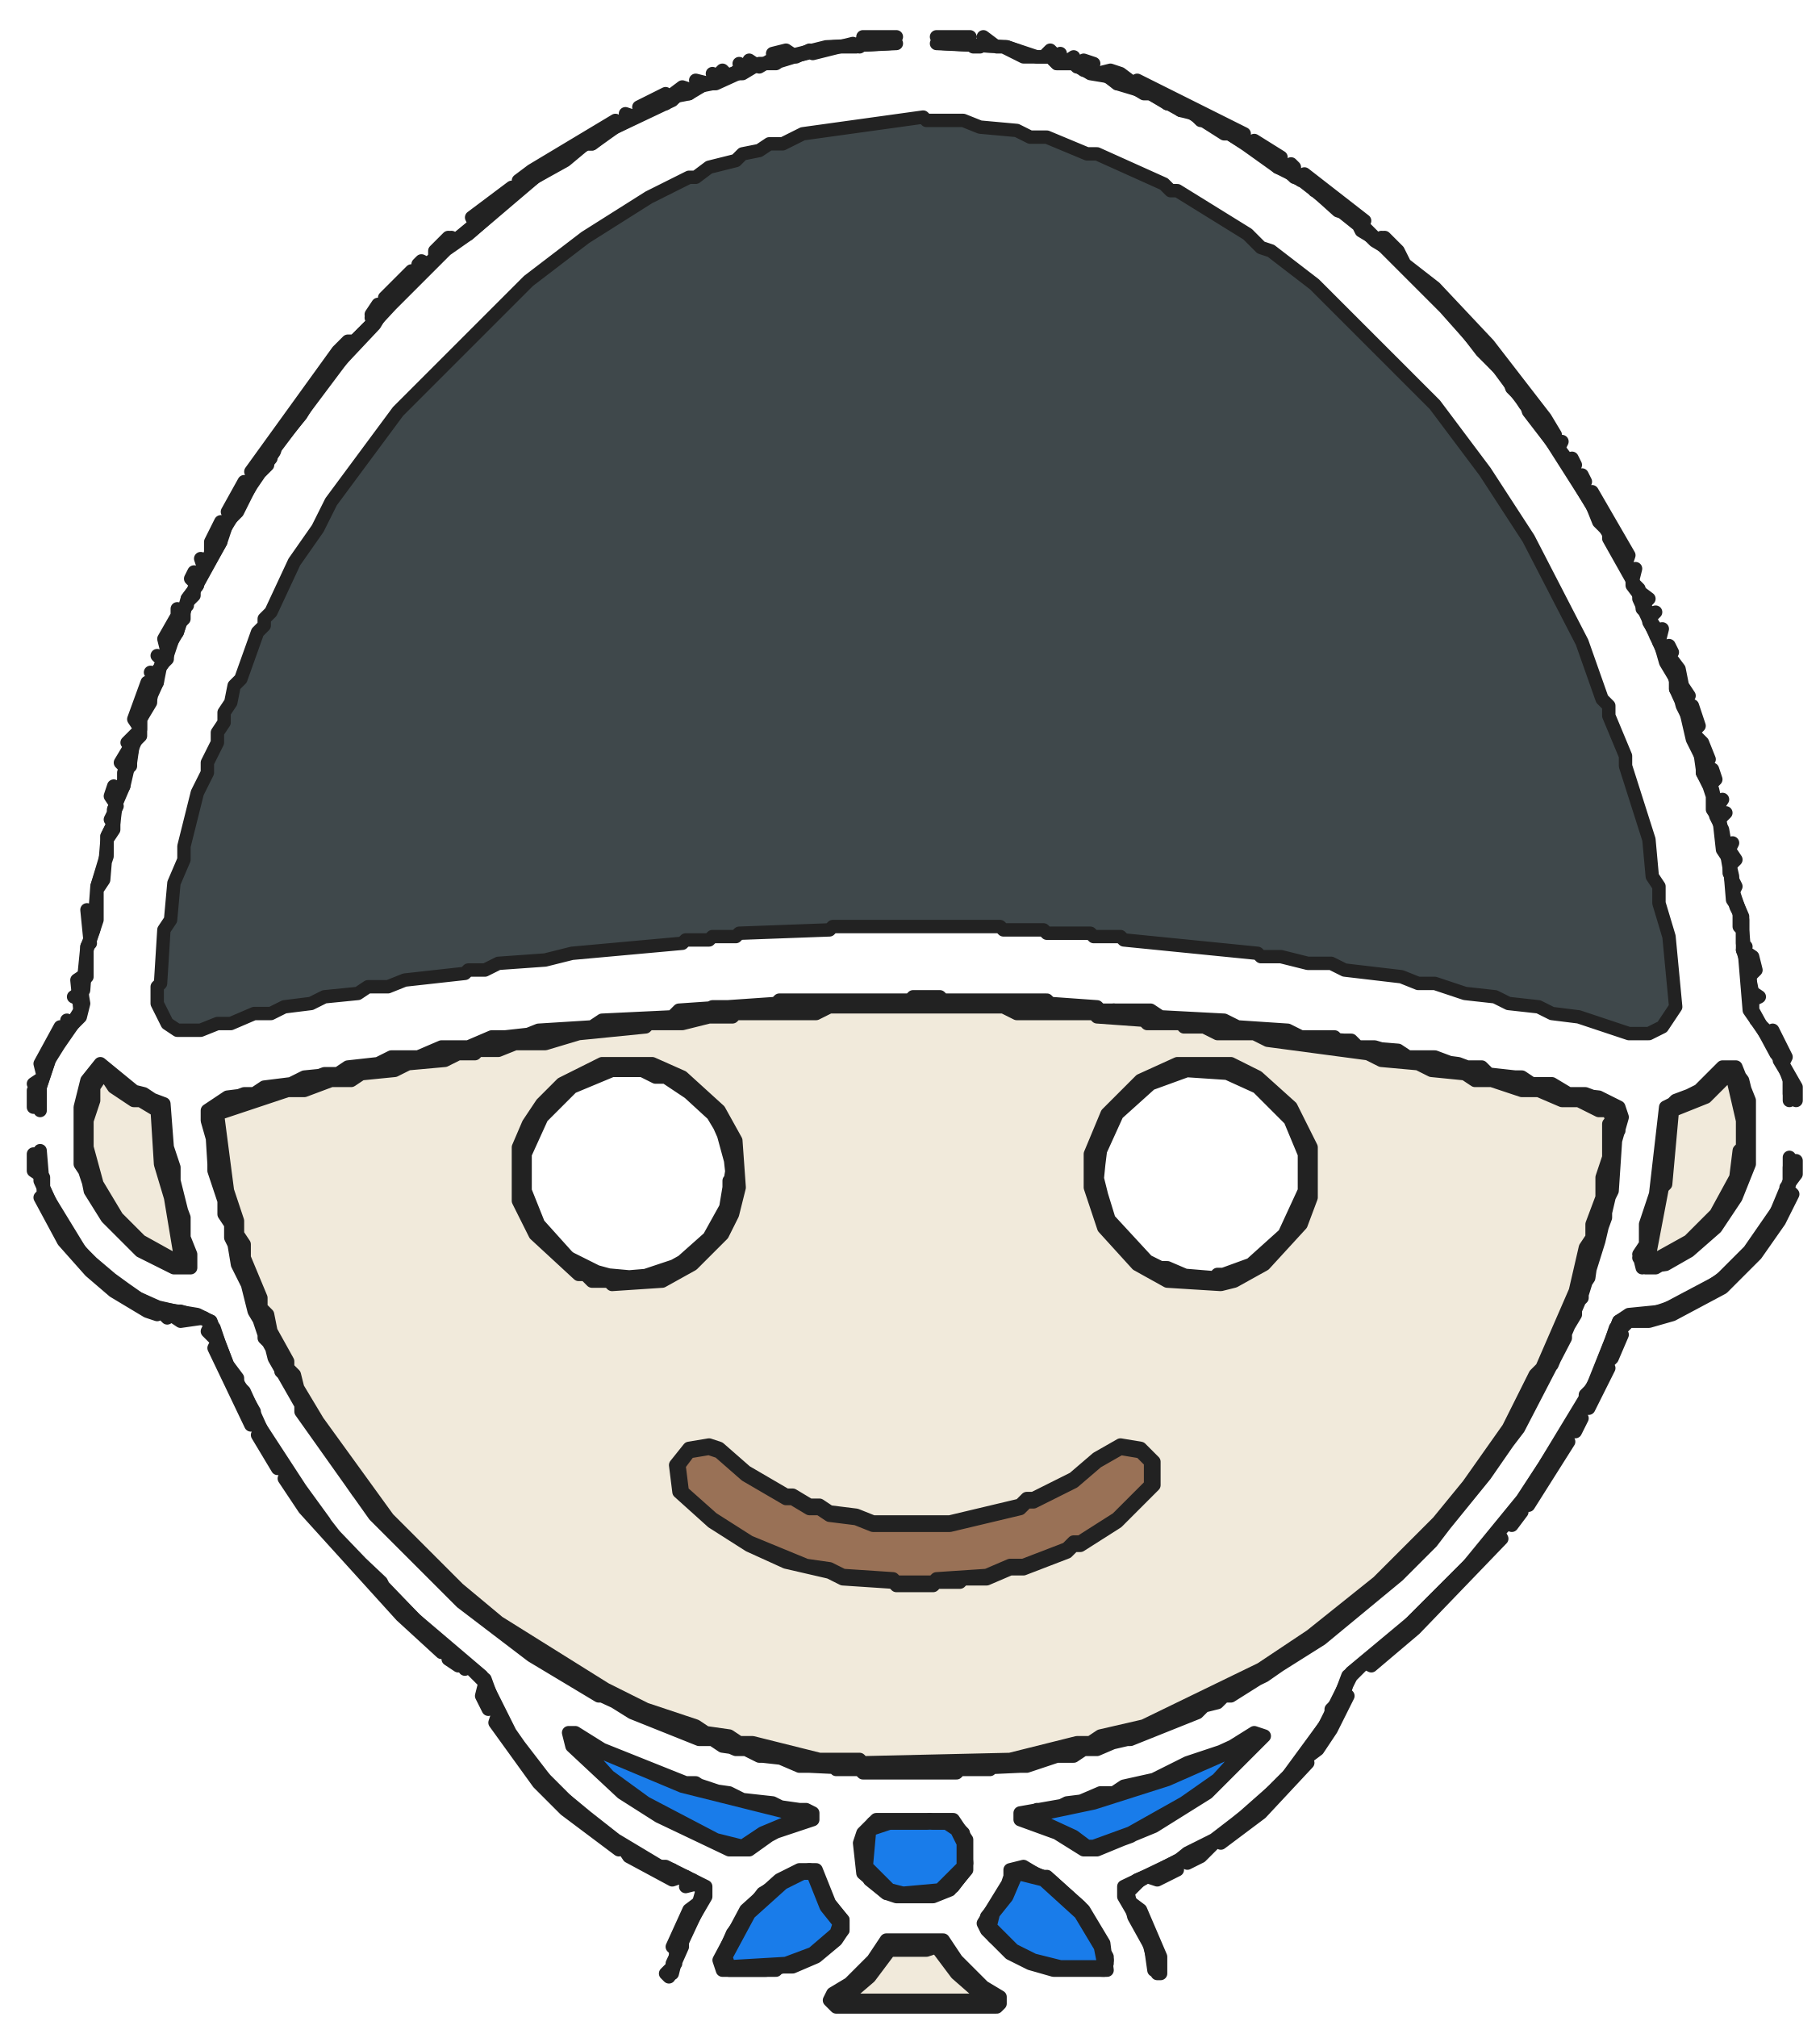
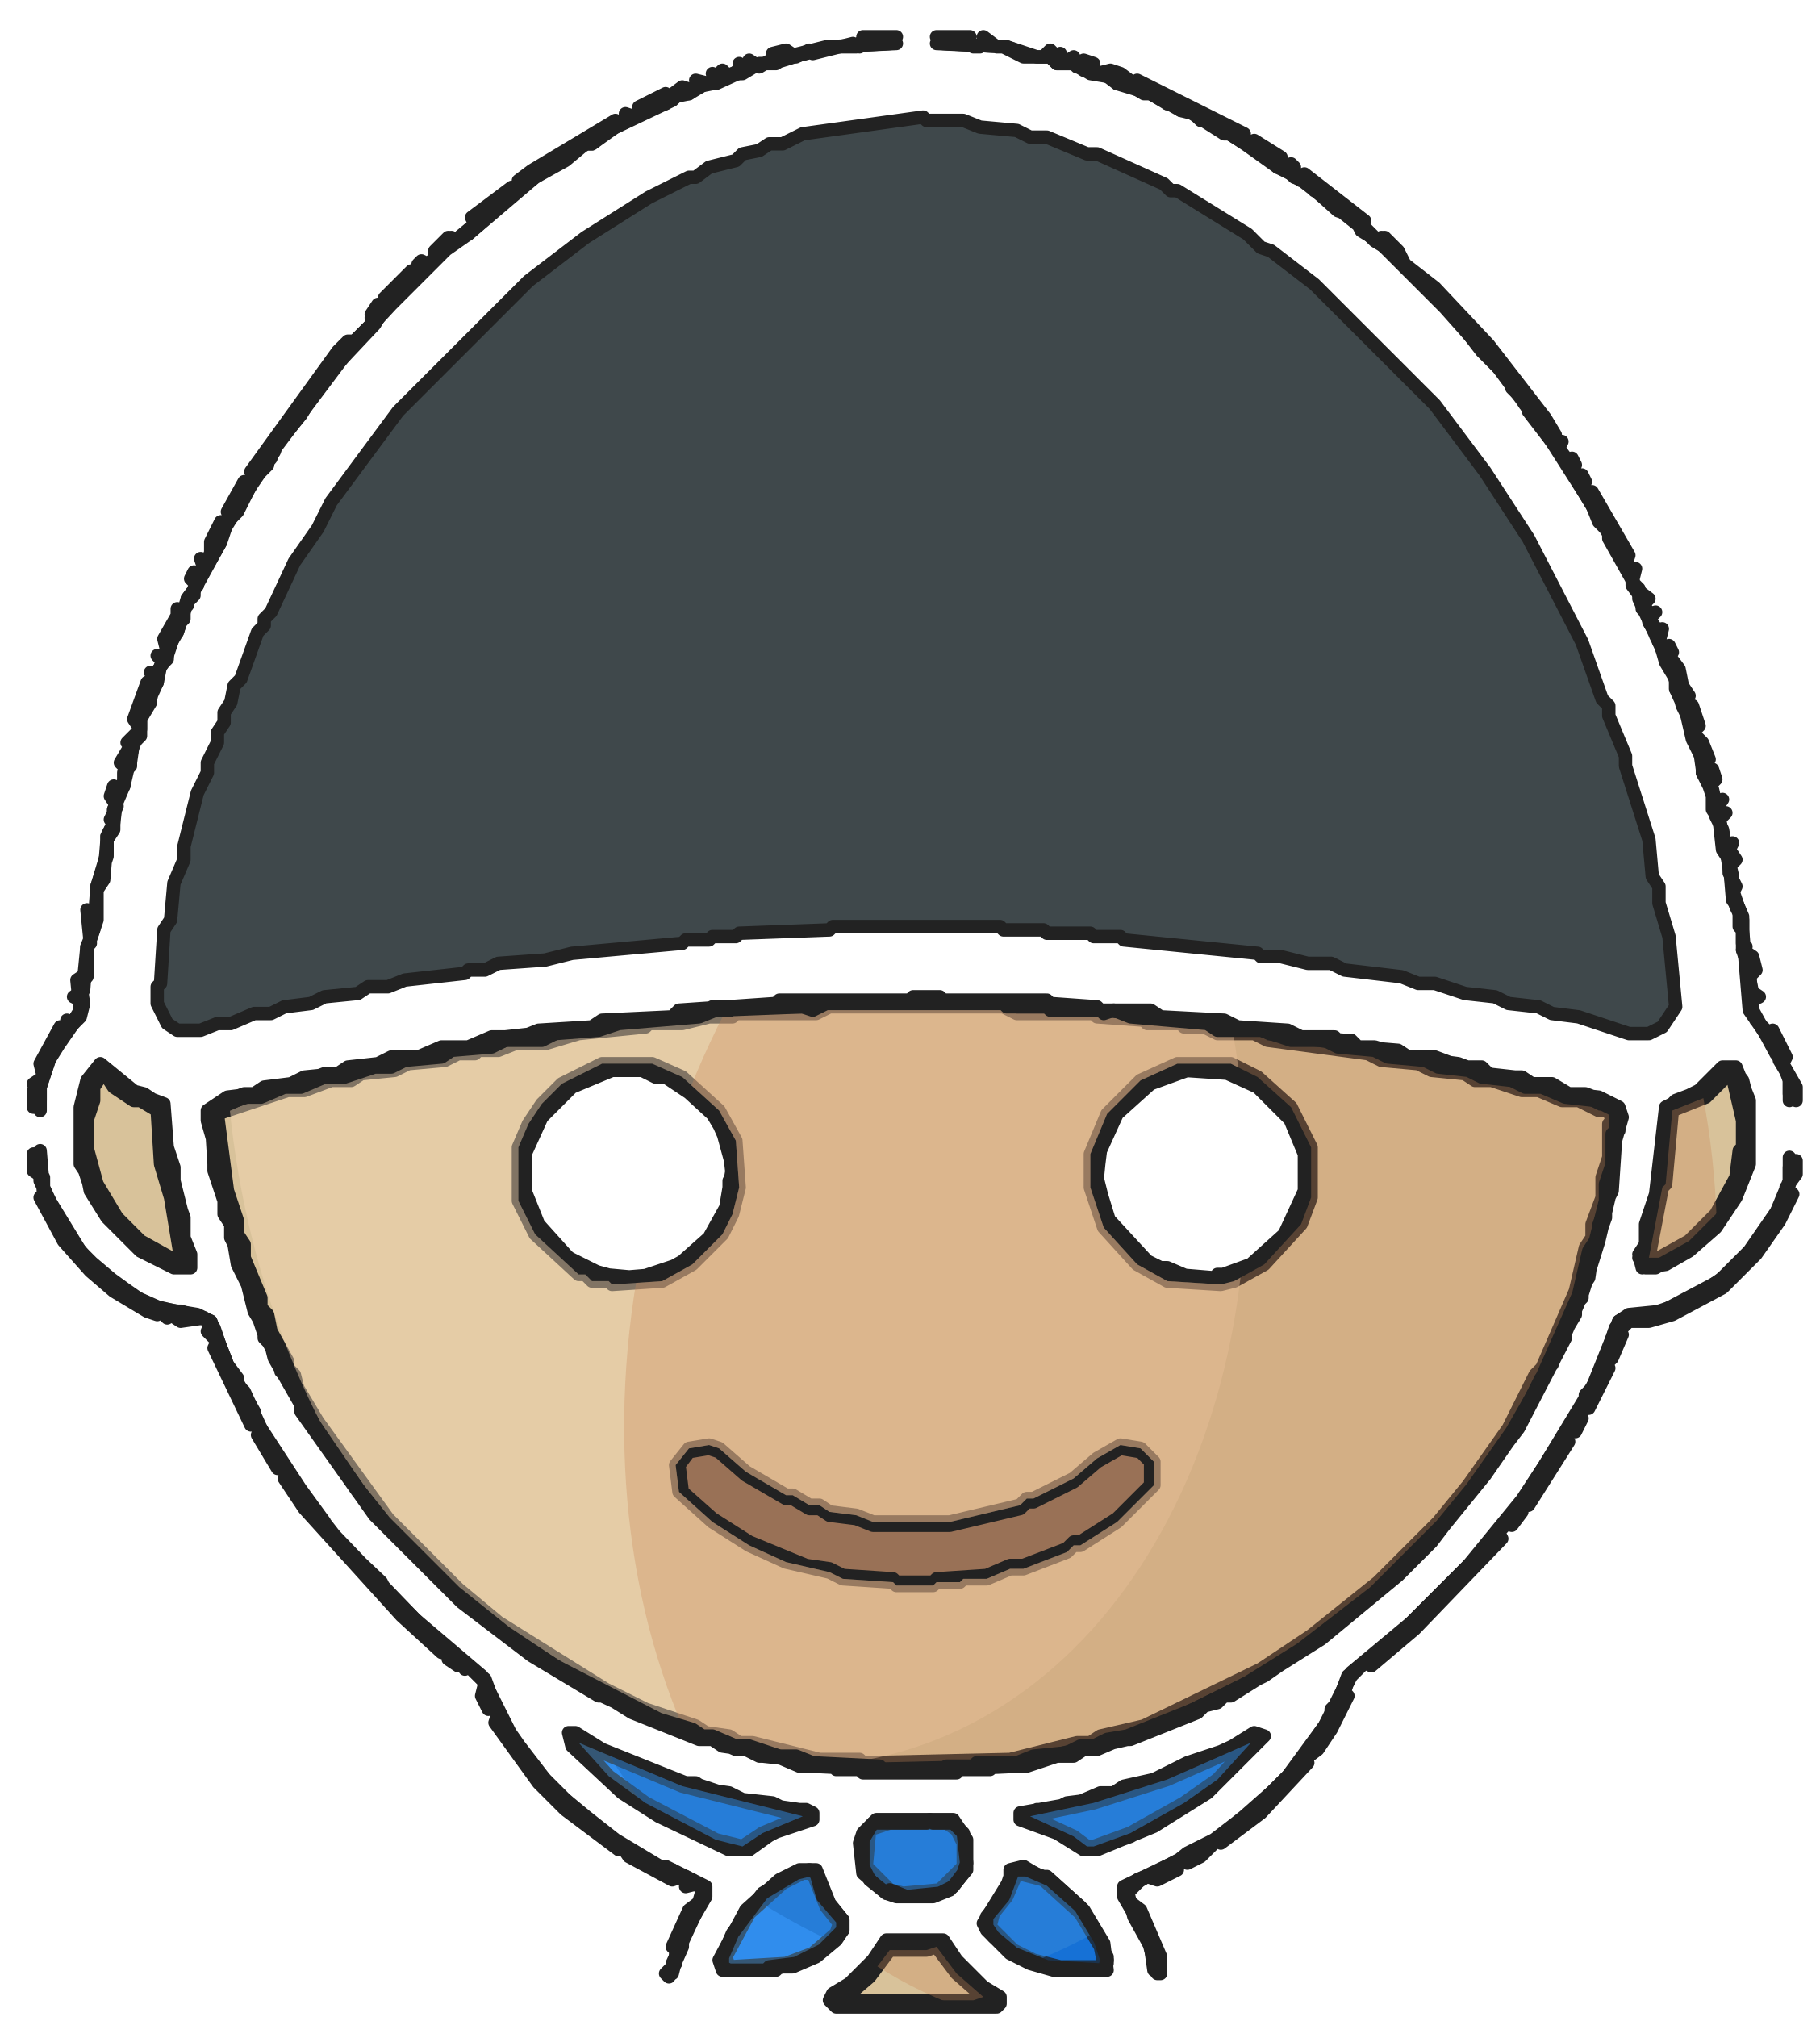
- <svg xmlns="http://www.w3.org/2000/svg" width="544" height="603" viewBox="0 0 544 603">
-   <path d="M 250,598 L 251,599 L 296,599 L 297,598 L 286,588 L 281,581 L 266,581 L 261,588 Z M 294,596 L 291,599 L 255,599 L 253,597 L 266,582 L 277,582 L 278,581 L 280,581 L 287,590 Z M 203,438 L 204,446 L 213,454 L 224,461 L 241,468 L 248,469 L 252,471 L 267,472 L 268,473 L 279,473 L 280,472 L 295,471 L 302,468 L 306,468 L 319,463 L 321,461 L 323,461 L 334,454 L 344,444 L 344,437 L 341,434 L 335,433 L 328,437 L 321,443 L 309,449 L 307,449 L 305,451 L 284,456 L 261,456 L 256,454 L 248,453 L 245,451 L 242,451 L 237,448 L 235,448 L 223,441 L 215,434 L 212,433 L 206,434 Z M 518,320 L 516,320 L 509,327 L 507,327 L 499,332 L 496,358 L 493,367 L 493,372 L 491,376 L 492,378 L 495,378 L 507,371 L 516,361 L 520,353 L 520,350 L 522,346 L 522,331 L 520,323 Z M 517,321 L 520,324 L 521,334 L 522,335 L 522,343 L 521,344 L 520,352 L 514,363 L 505,372 L 496,377 L 494,377 L 492,374 L 497,354 L 499,333 L 506,328 L 510,327 Z M 30,320 L 27,324 L 26,332 L 25,333 L 25,346 L 28,355 L 32,362 L 40,371 L 50,377 L 56,378 L 56,375 L 54,371 L 54,365 L 51,356 L 50,346 L 49,345 L 48,331 L 39,327 L 32,320 Z M 30,321 L 40,328 L 42,328 L 48,332 L 49,348 L 55,375 L 53,377 L 51,377 L 42,372 L 34,364 L 28,354 L 25,343 L 25,335 L 26,334 L 27,325 Z M 352,319 L 341,324 L 332,333 L 327,345 L 328,360 L 333,370 L 343,379 L 349,382 L 365,383 L 369,382 L 378,377 L 388,366 L 391,358 L 391,343 L 385,331 L 376,323 L 368,319 Z M 354,319 L 365,319 L 369,320 L 378,325 L 386,333 L 391,345 L 391,356 L 386,368 L 376,378 L 368,382 L 364,382 L 363,383 L 351,382 L 341,377 L 331,366 L 327,353 L 328,343 L 332,334 L 342,324 L 347,321 L 350,321 Z M 180,319 L 168,325 L 159,336 L 156,343 L 156,359 L 159,364 L 159,366 L 165,374 L 173,380 L 175,380 L 177,382 L 182,382 L 183,383 L 198,382 L 207,377 L 215,369 L 218,363 L 220,355 L 219,341 L 214,332 L 204,323 L 195,319 Z M 182,319 L 193,319 L 202,322 L 215,334 L 219,343 L 219,348 L 220,349 L 219,359 L 215,368 L 206,377 L 197,382 L 185,383 L 174,380 L 164,372 L 159,365 L 156,357 L 156,344 L 162,332 L 172,323 Z M 64,332 L 65,348 L 68,358 L 68,362 L 70,366 L 70,370 L 72,374 L 72,378 L 74,381 L 80,399 L 85,408 L 85,410 L 87,412 L 94,426 L 108,446 L 116,456 L 136,476 L 163,496 L 180,506 L 204,517 L 207,517 L 210,519 L 213,519 L 220,522 L 224,522 L 228,524 L 237,525 L 242,527 L 263,528 L 264,529 L 282,529 L 283,528 L 305,527 L 310,525 L 320,524 L 324,522 L 337,519 L 340,517 L 343,517 L 378,500 L 393,490 L 414,473 L 430,457 L 443,441 L 452,428 L 461,410 L 463,408 L 475,378 L 475,375 L 480,359 L 481,349 L 482,348 L 482,339 L 483,338 L 483,332 L 474,328 L 469,328 L 462,325 L 457,325 L 453,323 L 444,322 L 436,319 L 431,319 L 411,314 L 405,314 L 402,312 L 387,311 L 383,309 L 369,308 L 362,306 L 346,305 L 345,304 L 329,303 L 328,302 L 303,301 L 302,300 L 246,300 L 245,301 L 232,301 L 231,302 L 213,302 L 209,304 L 205,303 L 202,305 L 184,306 L 178,308 L 151,311 L 141,314 L 135,314 L 125,317 L 120,317 L 111,320 L 106,320 L 102,322 L 97,322 L 93,324 L 81,326 L 77,328 L 73,328 Z M 64,333 L 66,331 L 75,328 L 79,328 L 86,325 L 91,325 L 99,322 L 105,322 L 108,320 L 118,319 L 127,316 L 133,316 L 137,314 L 149,313 L 154,311 L 163,311 L 173,308 L 180,308 L 181,307 L 193,306 L 194,305 L 204,305 L 205,304 L 219,303 L 220,302 L 244,302 L 248,300 L 300,300 L 304,302 L 327,302 L 328,303 L 335,303 L 343,305 L 353,305 L 354,306 L 360,306 L 364,308 L 375,308 L 379,310 L 409,314 L 413,316 L 424,317 L 428,319 L 438,320 L 441,322 L 446,322 L 455,325 L 460,325 L 467,328 L 472,328 L 478,331 L 481,331 L 483,333 L 483,335 L 482,336 L 482,346 L 480,352 L 480,358 L 478,362 L 477,370 L 475,373 L 472,386 L 462,409 L 460,411 L 452,427 L 440,444 L 431,455 L 412,474 L 392,490 L 377,500 L 342,517 L 329,520 L 326,522 L 322,522 L 302,527 L 258,528 L 257,527 L 245,527 L 225,522 L 221,522 L 218,520 L 211,519 L 208,517 L 203,516 L 181,506 L 149,486 L 137,476 L 115,454 L 94,425 L 88,415 L 88,413 L 85,409 L 85,407 L 80,398 L 79,393 L 77,391 L 77,388 L 72,376 L 72,372 L 70,369 L 70,365 L 67,356 Z" fill="#997156" stroke="#222" fill-rule="evenodd" stroke-width="4" stroke-linejoin="round" stroke-linecap="round" />
-   <path d="M 294,597 L 286,590 L 280,582 L 277,583 L 266,583 L 260,591 L 253,597 L 255,598 L 291,598 Z M 518,322 L 516,322 L 510,328 L 500,332 L 498,354 L 497,355 L 493,376 L 496,376 L 505,371 L 513,363 L 519,352 L 520,344 L 521,343 L 521,335 Z M 30,322 L 28,325 L 28,329 L 26,335 L 26,343 L 29,354 L 35,364 L 42,371 L 51,376 L 54,376 L 51,358 L 48,348 L 47,332 L 42,329 L 40,329 L 34,325 L 32,322 Z M 65,333 L 68,356 L 71,365 L 71,369 L 73,372 L 73,376 L 78,388 L 78,391 L 80,393 L 81,398 L 86,407 L 86,409 L 88,411 L 89,415 L 95,425 L 116,454 L 137,475 L 149,485 L 181,505 L 193,511 L 208,516 L 211,518 L 218,519 L 221,521 L 225,521 L 245,526 L 257,526 L 258,527 L 302,526 L 322,521 L 326,521 L 329,519 L 342,516 L 377,499 L 392,489 L 412,473 L 430,455 L 439,444 L 451,427 L 459,411 L 461,409 L 471,386 L 474,373 L 476,370 L 476,366 L 479,358 L 479,352 L 481,346 L 481,336 L 482,335 L 481,332 L 478,332 L 472,329 L 467,329 L 460,326 L 455,326 L 446,323 L 441,323 L 438,321 L 428,320 L 424,318 L 413,317 L 409,315 L 379,311 L 375,309 L 364,309 L 360,307 L 354,307 L 353,306 L 343,306 L 342,305 L 328,304 L 327,303 L 304,303 L 300,301 L 248,301 L 244,303 L 220,303 L 219,304 L 212,304 L 204,306 L 194,306 L 193,307 L 173,309 L 163,312 L 154,312 L 149,314 L 143,314 L 142,315 L 137,315 L 133,317 L 122,318 L 118,320 L 108,321 L 105,323 L 99,323 L 91,326 L 86,326 Z M 202,438 L 206,433 L 212,432 L 215,433 L 223,440 L 235,447 L 237,447 L 242,450 L 245,450 L 248,452 L 256,453 L 261,455 L 284,455 L 305,450 L 307,448 L 309,448 L 321,442 L 328,436 L 335,432 L 341,433 L 345,437 L 345,444 L 334,455 L 323,462 L 321,462 L 319,464 L 306,469 L 302,469 L 295,472 L 288,472 L 287,473 L 280,473 L 279,474 L 268,474 L 267,473 L 252,472 L 248,470 L 235,467 L 224,462 L 213,455 L 203,446 Z M 352,318 L 368,318 L 376,322 L 386,331 L 392,343 L 392,358 L 389,366 L 378,378 L 369,383 L 365,384 L 349,383 L 340,378 L 330,367 L 326,355 L 326,345 L 331,333 L 341,323 Z M 180,318 L 195,318 L 204,322 L 215,332 L 220,341 L 221,355 L 219,363 L 216,369 L 207,378 L 198,383 L 183,384 L 182,383 L 177,383 L 175,381 L 173,381 L 160,369 L 155,359 L 155,343 L 158,336 L 162,330 L 168,324 Z" fill="#f1eadb" stroke="#222" fill-rule="evenodd" stroke-width="4" stroke-linejoin="round" stroke-linecap="round" />
-   <path d="M 304,560 L 301,567 L 297,572 L 296,576 L 303,583 L 309,586 L 317,588 L 329,588 L 330,587 L 329,582 L 323,572 L 312,562 Z M 243,560 L 240,560 L 234,563 L 224,572 L 217,585 L 218,588 L 235,587 L 243,584 L 250,578 L 251,575 L 247,570 Z M 260,547 L 259,558 L 266,565 L 270,566 L 281,565 L 288,558 L 288,551 L 286,547 L 283,545 L 266,545 Z M 374,521 L 349,532 L 327,539 L 308,543 L 321,549 L 325,552 L 327,552 L 338,548 L 354,539 L 364,532 Z M 173,521 L 182,531 L 193,539 L 214,550 L 222,552 L 228,548 L 240,543 L 204,534 Z" fill="#197cea" stroke="#222" fill-rule="evenodd" stroke-width="4" stroke-linejoin="round" stroke-linecap="round" />
+ <svg xmlns="http://www.w3.org/2000/svg" xmlns:xlink="http://www.w3.org/1999/xlink" width="544" height="603" viewBox="0 0 544 603">
+   <path d="M 250,598 L 251,599 L 296,599 L 297,598 L 286,588 L 281,581 L 266,581 L 261,588 Z M 294,596 L 291,599 L 255,599 L 253,597 L 266,582 L 277,582 L 278,581 L 280,581 L 287,590 Z M 203,438 L 204,446 L 213,454 L 224,461 L 241,468 L 248,469 L 252,471 L 267,472 L 268,473 L 279,473 L 280,472 L 295,471 L 302,468 L 306,468 L 319,463 L 321,461 L 323,461 L 334,454 L 344,444 L 344,437 L 341,434 L 335,433 L 328,437 L 321,443 L 309,449 L 307,449 L 305,451 L 284,456 L 261,456 L 256,454 L 248,453 L 245,451 L 242,451 L 237,448 L 235,448 L 223,441 L 215,434 L 212,433 L 206,434 Z M 518,320 L 516,320 L 509,327 L 507,327 L 499,332 L 496,358 L 493,367 L 493,372 L 491,376 L 492,378 L 495,378 L 507,371 L 516,361 L 520,353 L 520,350 L 522,346 L 522,331 L 520,323 Z M 517,321 L 520,324 L 521,334 L 522,335 L 522,343 L 521,344 L 520,352 L 514,363 L 505,372 L 496,377 L 494,377 L 492,374 L 497,354 L 499,333 L 506,328 L 510,327 Z M 30,320 L 27,324 L 26,332 L 25,333 L 25,346 L 28,355 L 32,362 L 40,371 L 50,377 L 56,378 L 56,375 L 54,371 L 54,365 L 51,356 L 50,346 L 49,345 L 48,331 L 39,327 L 32,320 Z M 30,321 L 40,328 L 42,328 L 48,332 L 49,348 L 55,375 L 53,377 L 51,377 L 42,372 L 34,364 L 28,354 L 25,343 L 25,335 L 26,334 L 27,325 Z M 352,319 L 341,324 L 332,333 L 327,345 L 328,360 L 333,370 L 343,379 L 349,382 L 365,383 L 369,382 L 378,377 L 388,366 L 391,358 L 391,343 L 385,331 L 376,323 L 368,319 Z M 354,319 L 365,319 L 369,320 L 378,325 L 386,333 L 391,345 L 391,356 L 386,368 L 376,378 L 368,382 L 364,382 L 363,383 L 351,382 L 341,377 L 331,366 L 327,353 L 328,343 L 332,334 L 342,324 L 347,321 L 350,321 Z M 180,319 L 168,325 L 159,336 L 156,343 L 156,359 L 159,364 L 159,366 L 165,374 L 173,380 L 175,380 L 177,382 L 182,382 L 183,383 L 198,382 L 207,377 L 215,369 L 218,363 L 220,355 L 219,341 L 214,332 L 204,323 L 195,319 Z M 182,319 L 193,319 L 202,322 L 215,334 L 219,343 L 219,348 L 220,349 L 219,359 L 215,368 L 206,377 L 197,382 L 185,383 L 174,380 L 164,372 L 159,365 L 156,357 L 156,344 L 162,332 L 172,323 Z M 64,332 L 65,348 L 68,358 L 68,362 L 70,366 L 70,370 L 72,374 L 72,378 L 74,381 L 80,399 L 85,408 L 85,410 L 87,412 L 94,426 L 108,446 L 116,456 L 136,476 L 163,496 L 180,506 L 204,517 L 207,517 L 210,519 L 213,519 L 220,522 L 224,522 L 228,524 L 237,525 L 242,527 L 263,528 L 264,529 L 282,529 L 283,528 L 305,527 L 310,525 L 320,524 L 324,522 L 337,519 L 340,517 L 343,517 L 378,500 L 393,490 L 414,473 L 430,457 L 443,441 L 452,428 L 461,410 L 463,408 L 475,378 L 475,375 L 480,359 L 481,349 L 482,348 L 482,339 L 483,338 L 483,332 L 474,328 L 469,328 L 462,325 L 457,325 L 453,323 L 444,322 L 436,319 L 431,319 L 411,314 L 405,314 L 402,312 L 387,311 L 383,309 L 369,308 L 362,306 L 346,305 L 345,304 L 329,303 L 328,302 L 303,301 L 302,300 L 246,300 L 245,301 L 232,301 L 231,302 L 213,302 L 209,304 L 205,303 L 202,305 L 184,306 L 178,308 L 151,311 L 141,314 L 135,314 L 125,317 L 120,317 L 111,320 L 106,320 L 102,322 L 97,322 L 93,324 L 81,326 L 77,328 L 73,328 Z M 64,333 L 66,331 L 75,328 L 79,328 L 86,325 L 91,325 L 99,322 L 105,322 L 108,320 L 118,319 L 127,316 L 133,316 L 137,314 L 149,313 L 154,311 L 163,311 L 173,308 L 180,308 L 181,307 L 193,306 L 194,305 L 204,305 L 205,304 L 219,303 L 220,302 L 244,302 L 248,300 L 300,300 L 304,302 L 327,302 L 328,303 L 335,303 L 343,305 L 353,305 L 354,306 L 360,306 L 364,308 L 375,308 L 379,310 L 409,314 L 413,316 L 424,317 L 428,319 L 438,320 L 441,322 L 446,322 L 455,325 L 460,325 L 467,328 L 472,328 L 478,331 L 481,331 L 483,333 L 483,335 L 482,336 L 482,346 L 480,352 L 480,358 L 478,362 L 477,370 L 475,373 L 472,386 L 462,409 L 460,411 L 452,427 L 440,444 L 431,455 L 412,474 L 392,490 L 377,500 L 342,517 L 329,520 L 326,522 L 322,522 L 302,527 L 258,528 L 257,527 L 245,527 L 225,522 L 221,522 L 218,520 L 211,519 L 208,517 L 203,516 L 181,506 L 149,486 L 137,476 L 115,454 L 94,425 L 88,415 L 88,413 L 85,409 L 85,407 L 80,398 L 79,393 L 77,391 L 77,388 L 72,376 L 72,372 L 70,369 L 70,365 L 67,356 Z" fill="#997156" stroke="#222" fill-rule="evenodd" stroke-width="4" stroke-linejoin="round" stroke-linecap="round" id="adventurous-boy-hair" />
+   <path d="M 294,597 L 286,590 L 280,582 L 277,583 L 266,583 L 260,591 L 253,597 L 255,598 L 291,598 Z M 518,322 L 516,322 L 510,328 L 500,332 L 498,354 L 497,355 L 493,376 L 496,376 L 505,371 L 513,363 L 519,352 L 520,344 L 521,343 L 521,335 Z M 30,322 L 28,325 L 28,329 L 26,335 L 26,343 L 29,354 L 35,364 L 42,371 L 51,376 L 54,376 L 51,358 L 48,348 L 47,332 L 42,329 L 40,329 L 34,325 L 32,322 Z M 65,333 L 68,356 L 71,365 L 71,369 L 73,372 L 73,376 L 78,388 L 78,391 L 80,393 L 81,398 L 86,407 L 86,409 L 88,411 L 89,415 L 95,425 L 116,454 L 137,475 L 149,485 L 181,505 L 193,511 L 208,516 L 211,518 L 218,519 L 221,521 L 225,521 L 245,526 L 257,526 L 258,527 L 302,526 L 322,521 L 326,521 L 329,519 L 342,516 L 377,499 L 392,489 L 412,473 L 430,455 L 439,444 L 451,427 L 459,411 L 461,409 L 471,386 L 474,373 L 476,370 L 476,366 L 479,358 L 479,352 L 481,346 L 481,336 L 482,335 L 481,332 L 478,332 L 472,329 L 467,329 L 460,326 L 455,326 L 446,323 L 441,323 L 438,321 L 428,320 L 424,318 L 413,317 L 409,315 L 379,311 L 375,309 L 364,309 L 360,307 L 354,307 L 353,306 L 343,306 L 342,305 L 328,304 L 327,303 L 304,303 L 300,301 L 248,301 L 244,303 L 220,303 L 219,304 L 212,304 L 204,306 L 194,306 L 193,307 L 173,309 L 163,312 L 154,312 L 149,314 L 143,314 L 142,315 L 137,315 L 133,317 L 122,318 L 118,320 L 108,321 L 105,323 L 99,323 L 91,326 L 86,326 Z M 202,438 L 206,433 L 212,432 L 215,433 L 223,440 L 235,447 L 237,447 L 242,450 L 245,450 L 248,452 L 256,453 L 261,455 L 284,455 L 305,450 L 307,448 L 309,448 L 321,442 L 328,436 L 335,432 L 341,433 L 345,437 L 345,444 L 334,455 L 323,462 L 321,462 L 319,464 L 306,469 L 302,469 L 295,472 L 288,472 L 287,473 L 280,473 L 279,474 L 268,474 L 267,473 L 252,472 L 248,470 L 235,467 L 224,462 L 213,455 L 203,446 Z M 352,318 L 368,318 L 376,322 L 386,331 L 392,343 L 392,358 L 389,366 L 378,378 L 369,383 L 365,384 L 349,383 L 340,378 L 330,367 L 326,355 L 326,345 L 331,333 L 341,323 Z M 180,318 L 195,318 L 204,322 L 215,332 L 220,341 L 221,355 L 219,363 L 216,369 L 207,378 L 198,383 L 183,384 L 182,383 L 177,383 L 175,381 L 173,381 L 160,369 L 155,359 L 155,343 L 158,336 L 162,330 L 168,324 Z" fill="#d8c29a" stroke="#222" fill-rule="evenodd" stroke-width="4" stroke-linejoin="round" stroke-linecap="round" id="adventurous-boy-skin" />
+   <path d="M 304,560 L 301,567 L 297,572 L 296,576 L 303,583 L 309,586 L 317,588 L 329,588 L 330,587 L 329,582 L 323,572 L 312,562 Z M 243,560 L 240,560 L 234,563 L 224,572 L 217,585 L 218,588 L 235,587 L 243,584 L 250,578 L 251,575 L 247,570 Z M 260,547 L 259,558 L 266,565 L 270,566 L 281,565 L 288,558 L 288,551 L 286,547 L 283,545 L 266,545 Z M 374,521 L 349,532 L 327,539 L 308,543 L 321,549 L 325,552 L 327,552 L 338,548 L 354,539 L 364,532 Z M 173,521 L 182,531 L 193,539 L 214,550 L 222,552 L 228,548 L 240,543 L 204,534 Z" fill="#197cea" stroke="#222" fill-rule="evenodd" stroke-width="4" stroke-linejoin="round" stroke-linecap="round" id="adventurous-boy-outfit" />
  <path d="M 248,598 L 250,600 L 298,600 L 299,599 L 299,597 L 294,594 L 286,586 L 282,580 L 265,580 L 261,586 L 254,593 L 249,596 Z M 249,598 L 260,588 L 266,580 L 281,580 L 287,588 L 298,598 L 296,600 L 251,600 Z M 244,559 L 239,559 L 233,562 L 223,571 L 215,586 L 216,589 L 232,589 L 233,588 L 237,588 L 244,585 L 250,580 L 252,577 L 252,574 L 248,569 Z M 242,559 L 245,562 L 248,570 L 252,575 L 251,578 L 246,583 L 238,587 L 230,589 L 218,589 L 216,587 L 216,585 L 223,572 L 231,564 L 240,559 Z M 302,559 L 302,562 L 294,575 L 295,577 L 302,584 L 308,587 L 315,589 L 331,589 L 330,581 L 324,571 L 313,561 L 311,561 L 306,558 Z M 304,559 L 312,561 L 324,572 L 331,585 L 331,587 L 329,589 L 317,589 L 309,587 L 303,584 L 295,576 L 296,572 L 300,567 L 302,561 Z M 258,548 L 257,551 L 258,560 L 265,566 L 268,567 L 279,567 L 284,565 L 289,559 L 289,550 L 285,544 L 262,544 Z M 258,550 L 261,545 L 265,545 L 266,544 L 283,544 L 287,547 L 289,551 L 289,558 L 281,566 L 277,566 L 276,567 L 266,566 L 259,560 L 258,558 Z M 378,519 L 375,518 L 367,523 L 355,527 L 345,532 L 336,534 L 333,536 L 329,536 L 322,539 L 305,542 L 305,544 L 316,548 L 324,553 L 328,553 L 345,546 L 361,536 Z M 375,522 L 364,533 L 354,540 L 338,549 L 327,553 L 325,553 L 321,550 L 311,546 L 308,543 L 310,541 L 315,541 L 319,539 L 327,538 L 349,531 L 373,520 Z M 170,518 L 171,522 L 186,536 L 197,543 L 218,553 L 224,553 L 231,548 L 243,544 L 243,542 L 241,541 L 235,541 L 231,539 L 222,538 L 218,536 L 211,535 L 208,533 L 205,533 L 180,523 L 172,518 Z M 172,522 L 174,520 L 179,523 L 204,533 L 207,533 L 225,539 L 239,541 L 241,543 L 239,545 L 237,545 L 222,553 L 214,551 L 193,540 L 182,532 Z M 537,347 L 535,349 L 535,353 L 530,365 L 524,374 L 518,380 L 505,389 L 493,393 L 488,393 L 484,395 L 476,415 L 474,417 L 474,419 L 453,452 L 444,463 L 418,489 L 403,501 L 400,509 L 398,511 L 398,513 L 388,528 L 373,543 L 359,553 L 336,564 L 336,567 L 343,579 L 346,590 L 347,590 L 347,585 L 341,571 L 337,568 L 336,565 L 343,561 L 346,562 L 352,559 L 351,558 L 353,556 L 355,557 L 359,555 L 364,550 L 365,551 L 377,542 L 391,527 L 390,526 L 394,523 L 398,517 L 403,507 L 402,506 L 403,502 L 408,497 L 410,498 L 423,487 L 449,460 L 448,458 L 451,455 L 452,456 L 455,452 L 454,451 L 456,449 L 457,450 L 469,431 L 468,429 L 470,427 L 471,428 L 473,424 L 472,422 L 474,420 L 475,421 L 481,409 L 480,408 L 482,406 L 485,399 L 484,398 L 487,395 L 493,395 L 500,393 L 515,385 L 525,375 L 532,365 L 536,357 L 534,355 L 537,351 Z M 10,345 L 10,350 L 13,352 L 13,357 L 12,358 L 19,371 L 27,380 L 34,386 L 44,392 L 47,393 L 48,392 L 50,394 L 51,393 L 54,395 L 61,394 L 63,396 L 62,398 L 65,401 L 64,403 L 75,426 L 76,425 L 78,427 L 77,429 L 83,439 L 84,438 L 86,440 L 85,442 L 91,451 L 120,483 L 132,494 L 133,493 L 135,495 L 134,496 L 137,498 L 139,497 L 145,503 L 144,507 L 146,511 L 147,510 L 149,512 L 148,515 L 161,533 L 169,541 L 185,553 L 186,552 L 188,555 L 201,562 L 204,561 L 206,563 L 205,564 L 209,563 L 211,565 L 210,568 L 206,571 L 201,582 L 202,583 L 202,587 L 199,590 L 200,591 L 204,582 L 204,579 L 211,567 L 211,564 L 199,558 L 197,558 L 185,551 L 173,542 L 158,527 L 149,513 L 145,502 L 131,491 L 103,463 L 91,448 L 76,424 L 76,422 L 68,408 L 63,395 L 59,393 L 47,391 L 37,386 L 30,381 L 19,368 L 13,355 L 11,345 Z M 354,320 L 345,323 L 337,329 L 333,334 L 329,343 L 328,353 L 332,366 L 341,376 L 351,381 L 363,382 L 364,381 L 368,381 L 376,377 L 385,368 L 390,356 L 390,345 L 385,333 L 378,326 L 369,321 Z M 355,320 L 365,320 L 376,325 L 386,335 L 390,345 L 390,356 L 384,369 L 374,378 L 363,382 L 356,382 L 349,379 L 346,379 L 343,377 L 331,364 L 328,352 L 329,344 L 334,333 L 344,324 Z M 182,320 L 172,324 L 163,332 L 157,344 L 157,357 L 160,365 L 165,372 L 174,379 L 185,382 L 197,381 L 206,376 L 214,368 L 218,359 L 218,353 L 219,352 L 218,343 L 214,334 L 202,323 L 193,320 Z M 183,320 L 192,320 L 196,322 L 199,322 L 208,328 L 213,333 L 216,338 L 219,349 L 217,361 L 212,370 L 203,378 L 191,382 L 180,381 L 170,376 L 161,366 L 157,356 L 157,345 L 162,334 L 171,325 Z M 519,319 L 515,319 L 508,326 L 498,331 L 495,357 L 492,366 L 492,372 L 490,375 L 491,379 L 498,378 L 505,374 L 513,367 L 519,358 L 523,348 L 523,329 Z M 518,319 L 521,323 L 523,331 L 523,346 L 521,350 L 521,353 L 517,361 L 507,372 L 495,379 L 492,379 L 490,376 L 492,372 L 492,367 L 495,358 L 498,332 L 501,329 L 509,326 L 516,319 Z M 30,318 L 26,323 L 24,331 L 24,348 L 26,351 L 27,356 L 32,364 L 42,374 L 52,379 L 57,379 L 57,375 L 55,370 L 55,364 L 52,356 L 52,349 L 50,343 L 49,330 L 41,327 Z M 30,319 L 39,326 L 43,327 L 49,331 L 50,345 L 55,365 L 55,371 L 57,375 L 57,377 L 55,379 L 50,378 L 40,372 L 34,366 L 27,355 L 24,346 L 24,333 L 25,332 L 26,324 Z M 484,331 L 478,328 L 469,327 L 464,324 L 458,324 L 455,322 L 449,322 L 445,321 L 443,319 L 437,319 L 429,316 L 421,316 L 418,314 L 406,313 L 404,311 L 400,311 L 399,310 L 389,310 L 385,308 L 370,307 L 366,305 L 347,304 L 344,302 L 329,302 L 328,301 L 314,300 L 313,299 L 282,299 L 281,298 L 273,298 L 272,299 L 233,299 L 232,300 L 203,302 L 201,304 L 180,305 L 177,307 L 161,308 L 156,310 L 147,310 L 140,313 L 132,313 L 125,316 L 117,316 L 113,318 L 104,319 L 101,321 L 91,322 L 87,324 L 79,325 L 76,327 L 68,328 L 62,332 L 62,335 L 64,342 L 64,350 L 67,359 L 67,363 L 69,366 L 71,378 L 74,384 L 76,392 L 79,397 L 79,400 L 81,402 L 82,406 L 90,420 L 90,422 L 112,453 L 138,479 L 159,495 L 179,507 L 181,507 L 189,512 L 209,520 L 213,520 L 216,522 L 223,523 L 227,525 L 232,525 L 239,528 L 249,528 L 250,529 L 257,529 L 258,530 L 286,530 L 287,529 L 296,529 L 297,528 L 307,528 L 316,525 L 321,525 L 324,523 L 328,523 L 335,520 L 338,520 L 358,512 L 360,510 L 364,509 L 366,507 L 368,507 L 395,490 L 418,471 L 428,461 L 454,427 L 468,400 L 468,398 L 471,393 L 471,390 L 473,388 L 473,385 L 475,382 L 476,375 L 480,364 L 480,360 L 482,356 L 483,341 L 485,334 Z M 63,332 L 65,330 L 73,327 L 77,327 L 81,325 L 89,324 L 97,321 L 102,321 L 106,319 L 111,319 L 120,316 L 125,316 L 135,313 L 141,313 L 151,310 L 178,307 L 184,305 L 202,304 L 205,302 L 209,303 L 213,301 L 231,301 L 232,300 L 245,300 L 246,299 L 302,299 L 303,300 L 328,301 L 329,302 L 339,302 L 346,304 L 362,305 L 369,307 L 383,308 L 387,310 L 402,311 L 405,313 L 411,313 L 421,316 L 436,318 L 444,321 L 453,322 L 457,324 L 462,324 L 469,327 L 474,327 L 482,330 L 484,332 L 484,338 L 483,339 L 482,354 L 478,371 L 473,387 L 464,408 L 462,410 L 453,428 L 444,441 L 431,457 L 414,474 L 401,485 L 378,501 L 343,518 L 340,518 L 337,520 L 324,523 L 320,525 L 315,525 L 305,528 L 283,529 L 282,530 L 264,530 L 263,529 L 242,528 L 237,526 L 228,525 L 224,523 L 220,523 L 213,520 L 210,520 L 207,518 L 204,518 L 180,507 L 163,497 L 136,477 L 115,456 L 107,446 L 93,426 L 86,412 L 84,410 L 84,408 L 79,399 L 73,381 L 71,378 L 71,374 L 69,370 L 69,366 L 67,362 L 67,358 L 64,348 Z M 47,295 L 47,300 L 50,306 L 53,308 L 60,308 L 65,306 L 69,306 L 76,303 L 81,303 L 85,301 L 93,300 L 97,298 L 107,297 L 110,295 L 116,295 L 121,293 L 139,291 L 140,290 L 145,290 L 149,288 L 163,287 L 171,285 L 204,282 L 205,281 L 212,281 L 213,280 L 220,280 L 221,279 L 248,278 L 249,277 L 299,277 L 300,278 L 312,278 L 313,279 L 326,279 L 327,280 L 335,280 L 336,281 L 376,285 L 377,286 L 383,286 L 391,288 L 398,288 L 402,290 L 419,292 L 424,294 L 429,294 L 438,297 L 447,298 L 451,300 L 460,301 L 464,303 L 472,304 L 487,309 L 493,309 L 497,307 L 501,301 L 499,280 L 496,270 L 496,265 L 494,262 L 493,251 L 486,229 L 486,226 L 481,214 L 481,211 L 479,209 L 473,192 L 457,161 L 444,141 L 429,121 L 393,85 L 380,75 L 377,74 L 373,70 L 352,57 L 350,57 L 348,55 L 328,46 L 325,46 L 313,41 L 308,41 L 304,39 L 293,38 L 288,36 L 277,36 L 276,35 L 240,40 L 234,43 L 230,43 L 227,45 L 222,46 L 220,48 L 212,50 L 208,53 L 206,53 L 194,59 L 175,71 L 158,84 L 119,123 L 99,150 L 95,158 L 88,168 L 81,183 L 79,185 L 79,187 L 77,189 L 72,203 L 70,205 L 69,210 L 67,213 L 67,216 L 65,219 L 65,222 L 62,228 L 62,231 L 59,237 L 55,253 L 55,257 L 52,264 L 51,275 L 49,278 L 48,294 Z M 280,11 L 282,13 L 300,14 L 306,17 L 314,17 L 316,19 L 321,19 L 326,22 L 332,23 L 334,25 L 344,28 L 349,31 L 351,31 L 353,33 L 357,34 L 359,36 L 361,36 L 379,47 L 382,50 L 384,50 L 387,53 L 390,54 L 400,63 L 403,64 L 411,72 L 416,75 L 433,92 L 443,105 L 451,113 L 452,116 L 456,120 L 457,123 L 467,136 L 483,163 L 488,173 L 488,175 L 491,179 L 491,182 L 493,184 L 493,186 L 496,191 L 498,198 L 501,203 L 501,206 L 503,208 L 506,221 L 509,227 L 509,231 L 512,237 L 512,242 L 514,245 L 515,254 L 517,257 L 518,269 L 520,272 L 520,277 L 521,278 L 523,302 L 532,315 L 535,323 L 535,327 L 537,329 L 537,325 L 533,318 L 534,316 L 530,308 L 529,309 L 525,305 L 523,301 L 524,297 L 523,292 L 525,290 L 524,286 L 521,284 L 522,283 L 521,282 L 521,274 L 518,267 L 519,265 L 517,261 L 517,259 L 519,257 L 517,254 L 518,252 L 517,253 L 515,251 L 514,245 L 516,243 L 515,244 L 513,242 L 515,239 L 514,240 L 512,238 L 511,235 L 513,233 L 512,230 L 511,231 L 509,229 L 511,227 L 509,222 L 506,219 L 508,217 L 506,211 L 505,212 L 503,210 L 505,208 L 503,205 L 502,200 L 499,196 L 500,195 L 499,193 L 498,194 L 496,192 L 497,188 L 496,189 L 493,185 L 495,183 L 494,184 L 491,181 L 493,179 L 489,176 L 488,174 L 489,170 L 488,171 L 486,169 L 487,166 L 476,147 L 475,148 L 473,146 L 474,144 L 473,142 L 472,143 L 470,141 L 471,139 L 470,137 L 469,138 L 466,134 L 467,132 L 466,133 L 464,131 L 465,130 L 462,125 L 445,103 L 429,86 L 420,79 L 418,75 L 414,71 L 412,72 L 407,67 L 408,66 L 390,52 L 388,53 L 386,51 L 387,50 L 386,49 L 384,50 L 382,48 L 383,47 L 375,42 L 373,43 L 371,41 L 372,40 L 340,24 L 339,25 L 335,22 L 332,21 L 328,22 L 326,20 L 327,19 L 324,18 L 322,20 L 320,18 L 321,17 L 318,19 L 316,17 L 317,16 L 316,17 L 314,15 L 312,17 L 309,17 L 301,14 L 298,14 L 294,11 L 295,12 L 293,14 L 291,14 L 289,12 L 290,11 Z M 268,11 L 258,11 L 259,12 L 257,14 L 255,13 L 243,16 L 242,15 L 238,17 L 235,15 L 231,16 L 232,17 L 227,20 L 224,18 L 225,19 L 223,21 L 221,19 L 222,20 L 218,23 L 216,21 L 214,23 L 213,22 L 214,23 L 212,25 L 208,24 L 209,25 L 207,27 L 204,26 L 200,29 L 199,28 L 191,32 L 192,33 L 190,35 L 187,34 L 188,35 L 186,37 L 184,36 L 159,51 L 155,54 L 156,55 L 154,57 L 153,56 L 141,65 L 142,67 L 136,72 L 134,71 L 130,75 L 130,77 L 128,79 L 126,78 L 125,79 L 126,80 L 124,82 L 123,81 L 115,89 L 116,90 L 114,92 L 113,91 L 111,94 L 112,96 L 106,102 L 104,102 L 101,105 L 75,141 L 76,143 L 74,145 L 73,144 L 68,153 L 69,155 L 67,157 L 66,156 L 63,162 L 63,166 L 61,168 L 60,167 L 61,170 L 59,172 L 58,171 L 57,173 L 59,175 L 56,179 L 56,181 L 54,183 L 53,182 L 53,184 L 49,191 L 50,195 L 48,197 L 47,196 L 49,198 L 46,202 L 45,201 L 47,203 L 45,205 L 44,204 L 40,215 L 42,218 L 38,222 L 39,223 L 36,228 L 38,230 L 37,234 L 35,236 L 34,235 L 33,238 L 35,241 L 33,245 L 34,246 L 32,250 L 32,256 L 29,265 L 29,271 L 27,273 L 26,272 L 27,282 L 26,283 L 26,291 L 23,293 L 24,303 L 21,306 L 20,305 L 21,306 L 19,308 L 18,307 L 12,318 L 13,322 L 10,324 L 11,325 L 10,326 L 10,331 L 12,329 L 12,325 L 15,316 L 20,308 L 24,304 L 25,300 L 24,294 L 26,292 L 26,284 L 29,275 L 29,266 L 31,263 L 32,251 L 34,248 L 34,242 L 37,235 L 40,222 L 42,220 L 42,215 L 45,210 L 45,207 L 47,204 L 48,199 L 50,197 L 50,194 L 53,189 L 56,180 L 58,178 L 58,176 L 66,162 L 68,156 L 71,153 L 76,143 L 81,137 L 81,135 L 90,124 L 96,114 L 112,97 L 115,92 L 134,73 L 140,70 L 157,55 L 175,43 L 177,43 L 182,39 L 201,30 L 203,28 L 206,28 L 211,25 L 214,25 L 225,20 L 249,14 L 266,13 Z" fill="#3f484b" stroke="#222" fill-rule="evenodd" stroke-width="4" stroke-linejoin="round" stroke-linecap="round" />
+   <defs>
+     <clipPath id="adventurous-boy-hair-clip">
+       <use xlink:href="#adventurous-boy-hair" />
+     </clipPath>
+     <clipPath id="adventurous-boy-skin-clip">
+       <use xlink:href="#adventurous-boy-skin" />
+     </clipPath>
+     <clipPath id="adventurous-boy-outfit-clip">
+       <use xlink:href="#adventurous-boy-outfit" />
+     </clipPath>
+   </defs>
+   <g clip-path="url(#adventurous-boy-hair-clip)">
+     <ellipse cx="260" cy="140" rx="130" ry="110" fill="#b98961" opacity="0.45" transform="rotate(-12 260 140)" />
+     <ellipse cx="320" cy="170" rx="120" ry="120" fill="#6f4a2e" opacity="0.3" transform="rotate(18 320 170)" />
+   </g>
+   <g clip-path="url(#adventurous-boy-skin-clip)">
+     <ellipse cx="220" cy="330" rx="150" ry="200" fill="#f5d6b4" opacity="0.45" transform="rotate(-12 220 330)" />
+     <ellipse cx="350" cy="400" rx="160" ry="210" fill="#c98758" opacity="0.32" transform="rotate(14 350 400)" />
+   </g>
+   <g clip-path="url(#adventurous-boy-outfit-clip)">
+     <ellipse cx="250" cy="520" rx="130" ry="80" fill="#52a7f2" opacity="0.4" transform="rotate(-8 250 520)" />
+     <ellipse cx="320" cy="510" rx="150" ry="90" fill="#0f57a9" opacity="0.3" transform="rotate(12 320 510)" />
+   </g>
  <path d="M 303,559 L 300,567 L 295,573 L 295,576 L 297,579 L 303,584 L 313,588 L 330,589 L 331,586 L 329,580 L 323,570 L 314,562 L 307,559 Z" fill="none" stroke="#222" stroke-width="4" stroke-linejoin="round" stroke-linecap="round" />
  <path d="M 244,560 L 242,559 L 238,560 L 228,566 L 219,578 L 216,585 L 216,588 L 218,589 L 229,589 L 230,588 L 238,587 L 246,583 L 252,577 L 252,574 L 246,567 Z" fill="none" stroke="#222" stroke-width="4" stroke-linejoin="round" stroke-linecap="round" />
  <path d="M 288,548 L 285,545 L 279,545 L 278,544 L 277,545 L 261,545 L 258,550 L 258,558 L 260,562 L 265,566 L 266,565 L 271,567 L 281,566 L 285,564 L 288,560 L 289,557 Z" fill="none" stroke="#222" stroke-width="4" stroke-linejoin="round" stroke-linecap="round" />
  <path d="M 535,346 L 535,354 L 532,361 L 523,374 L 514,383 L 497,392 L 487,393 L 484,395 L 477,413 L 457,446 L 439,468 L 422,485 L 404,500 L 396,516 L 385,531 L 376,540 L 363,550 L 355,554 L 350,558 L 340,562 L 337,565 L 339,573 L 344,582 L 345,589 L 345,585 L 343,579 L 338,570 L 337,566 L 341,562 L 362,551 L 372,543 L 373,544 L 372,543 L 389,528 L 388,527 L 397,515 L 404,501 L 409,496 L 410,497 L 409,496 L 419,488 L 440,467 L 451,454 L 455,451 L 454,450 L 473,421 L 479,409 L 483,397 L 487,393 L 497,392 L 512,385 L 525,372 L 531,363 L 535,354 Z" fill="none" stroke="#222" stroke-width="4" stroke-linejoin="round" stroke-linecap="round" />
  <path d="M 12,344 L 12,353 L 18,366 L 22,371 L 21,372 L 34,383 L 33,384 L 34,383 L 44,390 L 61,394 L 64,397 L 67,406 L 77,426 L 87,441 L 86,442 L 89,444 L 97,455 L 96,456 L 114,473 L 115,475 L 114,476 L 115,475 L 124,484 L 123,485 L 124,484 L 140,498 L 139,499 L 140,498 L 145,503 L 149,513 L 163,533 L 186,552 L 205,562 L 207,562 L 210,565 L 208,572 L 201,587 L 201,590 L 203,582 L 210,568 L 210,564 L 205,561 L 203,561 L 201,559 L 199,559 L 184,550 L 170,539 L 163,532 L 153,519 L 144,501 L 124,484 L 100,459 L 93,450 L 78,427 L 73,416 L 71,414 L 71,412 L 68,408 L 63,395 L 54,392 L 50,392 L 41,388 L 30,380 L 24,374 L 13,356 Z" fill="none" stroke="#222" stroke-width="4" stroke-linejoin="round" stroke-linecap="round" />
  <path d="M 64,332 L 65,348 L 67,352 L 67,357 L 72,373 L 72,377 L 86,412 L 94,426 L 107,445 L 115,455 L 136,476 L 151,488 L 166,498 L 197,514 L 207,517 L 210,519 L 213,519 L 220,522 L 224,522 L 233,525 L 238,525 L 243,527 L 263,528 L 264,529 L 282,529 L 283,528 L 291,528 L 292,527 L 304,527 L 309,525 L 319,524 L 323,522 L 327,522 L 331,520 L 337,519 L 357,511 L 373,503 L 389,493 L 411,476 L 431,456 L 440,445 L 452,428 L 460,414 L 472,387 L 475,374 L 477,371 L 480,359 L 480,354 L 482,348 L 482,339 L 483,338 L 483,332 L 477,329 L 468,328 L 461,325 L 456,325 L 452,323 L 443,322 L 439,320 L 430,319 L 426,317 L 415,316 L 411,314 L 400,313 L 396,311 L 386,311 L 377,308 L 364,308 L 361,306 L 338,304 L 333,302 L 330,303 L 329,302 L 314,302 L 313,301 L 301,301 L 300,300 L 247,300 L 243,302 L 240,301 L 214,302 L 209,304 L 185,306 L 179,308 L 166,309 L 162,311 L 151,311 L 147,313 L 135,314 L 132,316 L 121,317 L 117,319 L 112,319 L 103,322 L 97,322 L 90,325 L 85,325 L 78,328 L 73,328 Z" fill="none" stroke="#222" stroke-width="4" stroke-linejoin="round" stroke-linecap="round" />
  <path d="M 280,13 L 301,14 L 310,17 L 314,17 L 316,19 L 321,19 L 324,21 L 330,22 L 334,25 L 337,25 L 342,28 L 344,28 L 353,33 L 355,33 L 366,40 L 368,40 L 382,50 L 388,53 L 406,67 L 407,69 L 412,72 L 424,83 L 448,110 L 462,129 L 476,151 L 478,156 L 481,159 L 481,161 L 490,177 L 490,179 L 501,203 L 501,206 L 506,217 L 506,220 L 509,227 L 509,231 L 512,236 L 513,244 L 515,248 L 519,271 L 521,275 L 521,284 L 523,290 L 524,302 L 535,322 L 535,329 L 535,322 L 532,317 L 533,316 L 531,315 L 524,302 L 524,299 L 526,298 L 523,296 L 523,290 L 521,284 L 521,275 L 518,266 L 518,262 L 512,236 L 509,230 L 508,223 L 506,220 L 506,217 L 503,211 L 500,200 L 495,190 L 493,183 L 491,181 L 490,176 L 488,174 L 488,172 L 485,168 L 485,166 L 483,164 L 480,157 L 464,132 L 465,131 L 464,132 L 459,125 L 460,124 L 456,121 L 450,112 L 435,95 L 436,94 L 435,95 L 412,72 L 413,71 L 412,72 L 402,64 L 403,63 L 402,64 L 394,56 L 393,57 L 390,53 L 389,54 L 363,37 L 351,31 L 349,31 L 347,29 L 321,19 L 317,19 L 314,17 L 310,17 L 301,14 Z" fill="none" stroke="#222" stroke-width="4" stroke-linejoin="round" stroke-linecap="round" />
  <path d="M 268,13 L 259,13 L 258,12 L 256,14 L 247,14 L 231,19 L 227,19 L 213,25 L 208,26 L 206,28 L 201,29 L 199,31 L 197,31 L 180,40 L 158,54 L 151,60 L 150,59 L 151,60 L 136,72 L 135,71 L 136,72 L 112,96 L 111,95 L 112,96 L 105,103 L 96,115 L 95,114 L 96,115 L 83,132 L 82,135 L 69,154 L 59,173 L 59,175 L 56,179 L 53,189 L 51,191 L 50,196 L 47,201 L 45,209 L 42,215 L 42,218 L 40,221 L 39,228 L 37,231 L 37,234 L 34,242 L 34,246 L 32,250 L 32,255 L 29,265 L 28,278 L 26,283 L 25,296 L 22,298 L 24,299 L 24,302 L 14,318 L 12,325 L 12,332 L 12,325 L 15,316 L 24,303 L 26,283 L 28,278 L 29,265 L 32,255 L 32,250 L 34,246 L 35,238 L 37,235 L 37,231 L 39,229 L 39,225 L 42,218 L 42,215 L 47,204 L 47,201 L 50,196 L 53,187 L 55,185 L 55,182 L 66,162 L 66,160 L 77,142 L 80,139 L 80,137 L 104,105 L 130,77 L 140,70 L 160,53 L 169,48 L 175,43 L 177,43 L 184,38 L 204,28 L 219,22 L 222,22 L 227,19 L 232,19 L 235,17 L 247,14 Z" fill="none" stroke="#222" stroke-width="4" stroke-linejoin="round" stroke-linecap="round" />
</svg>
